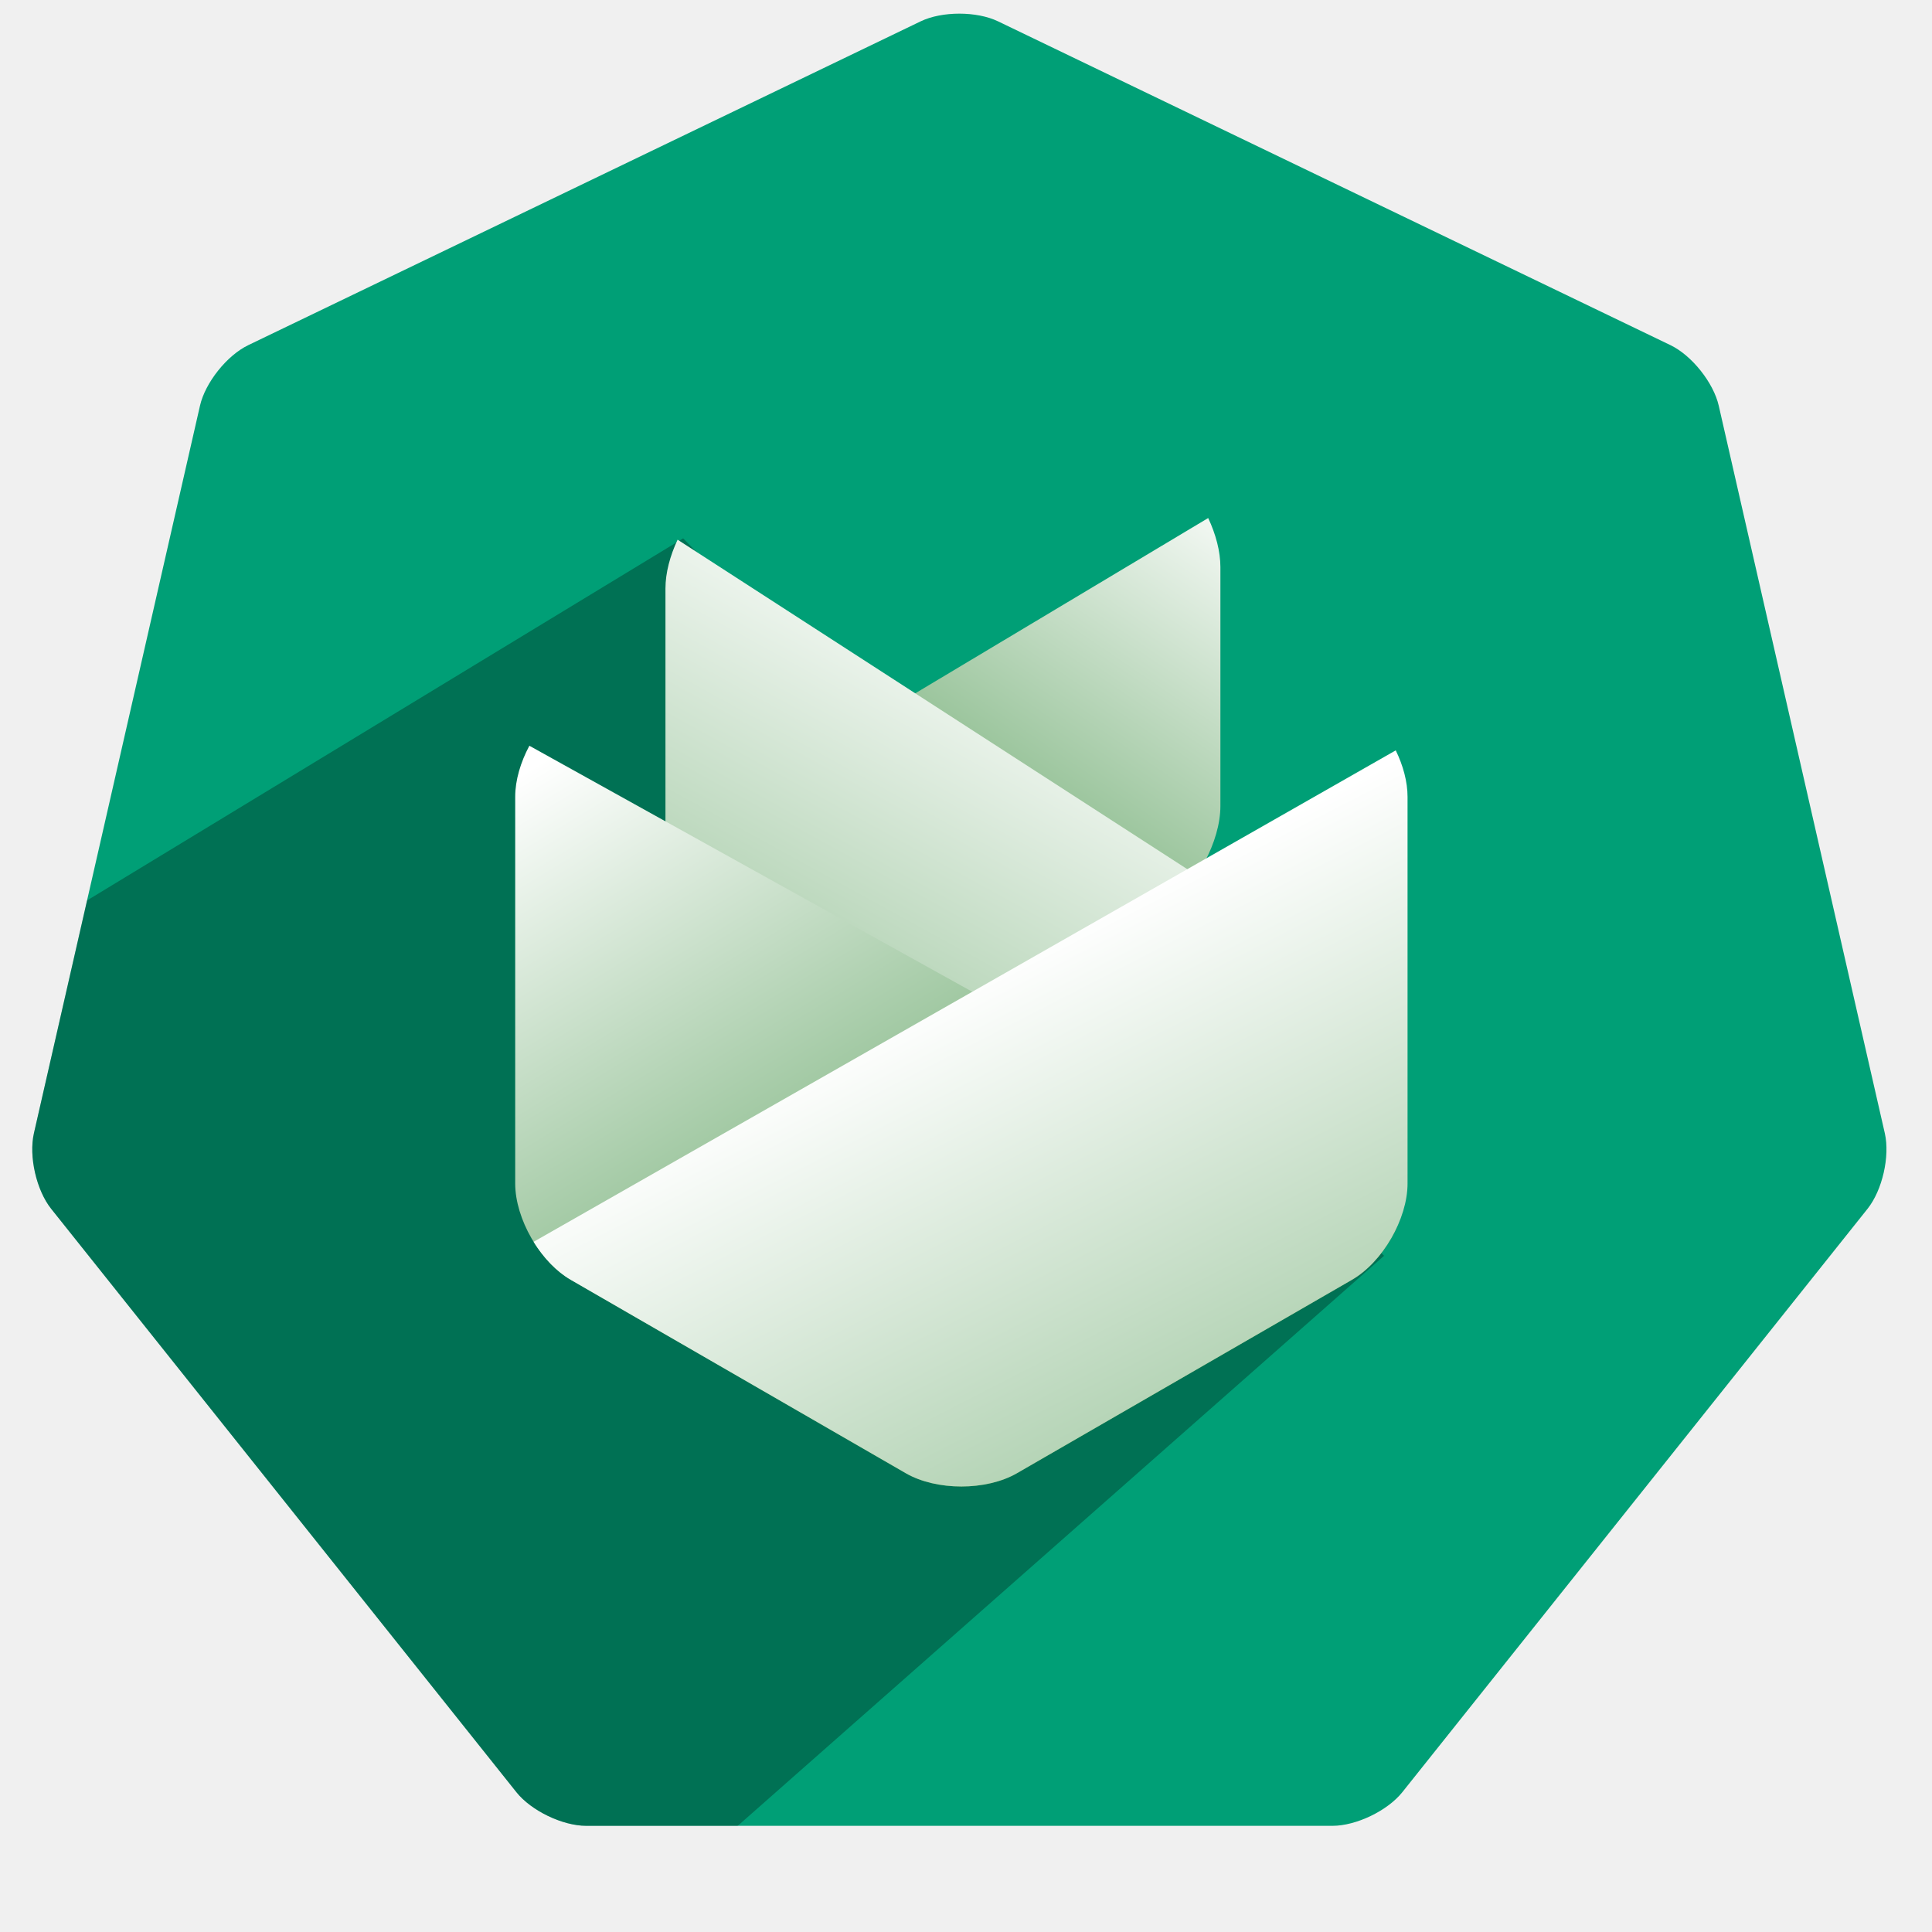
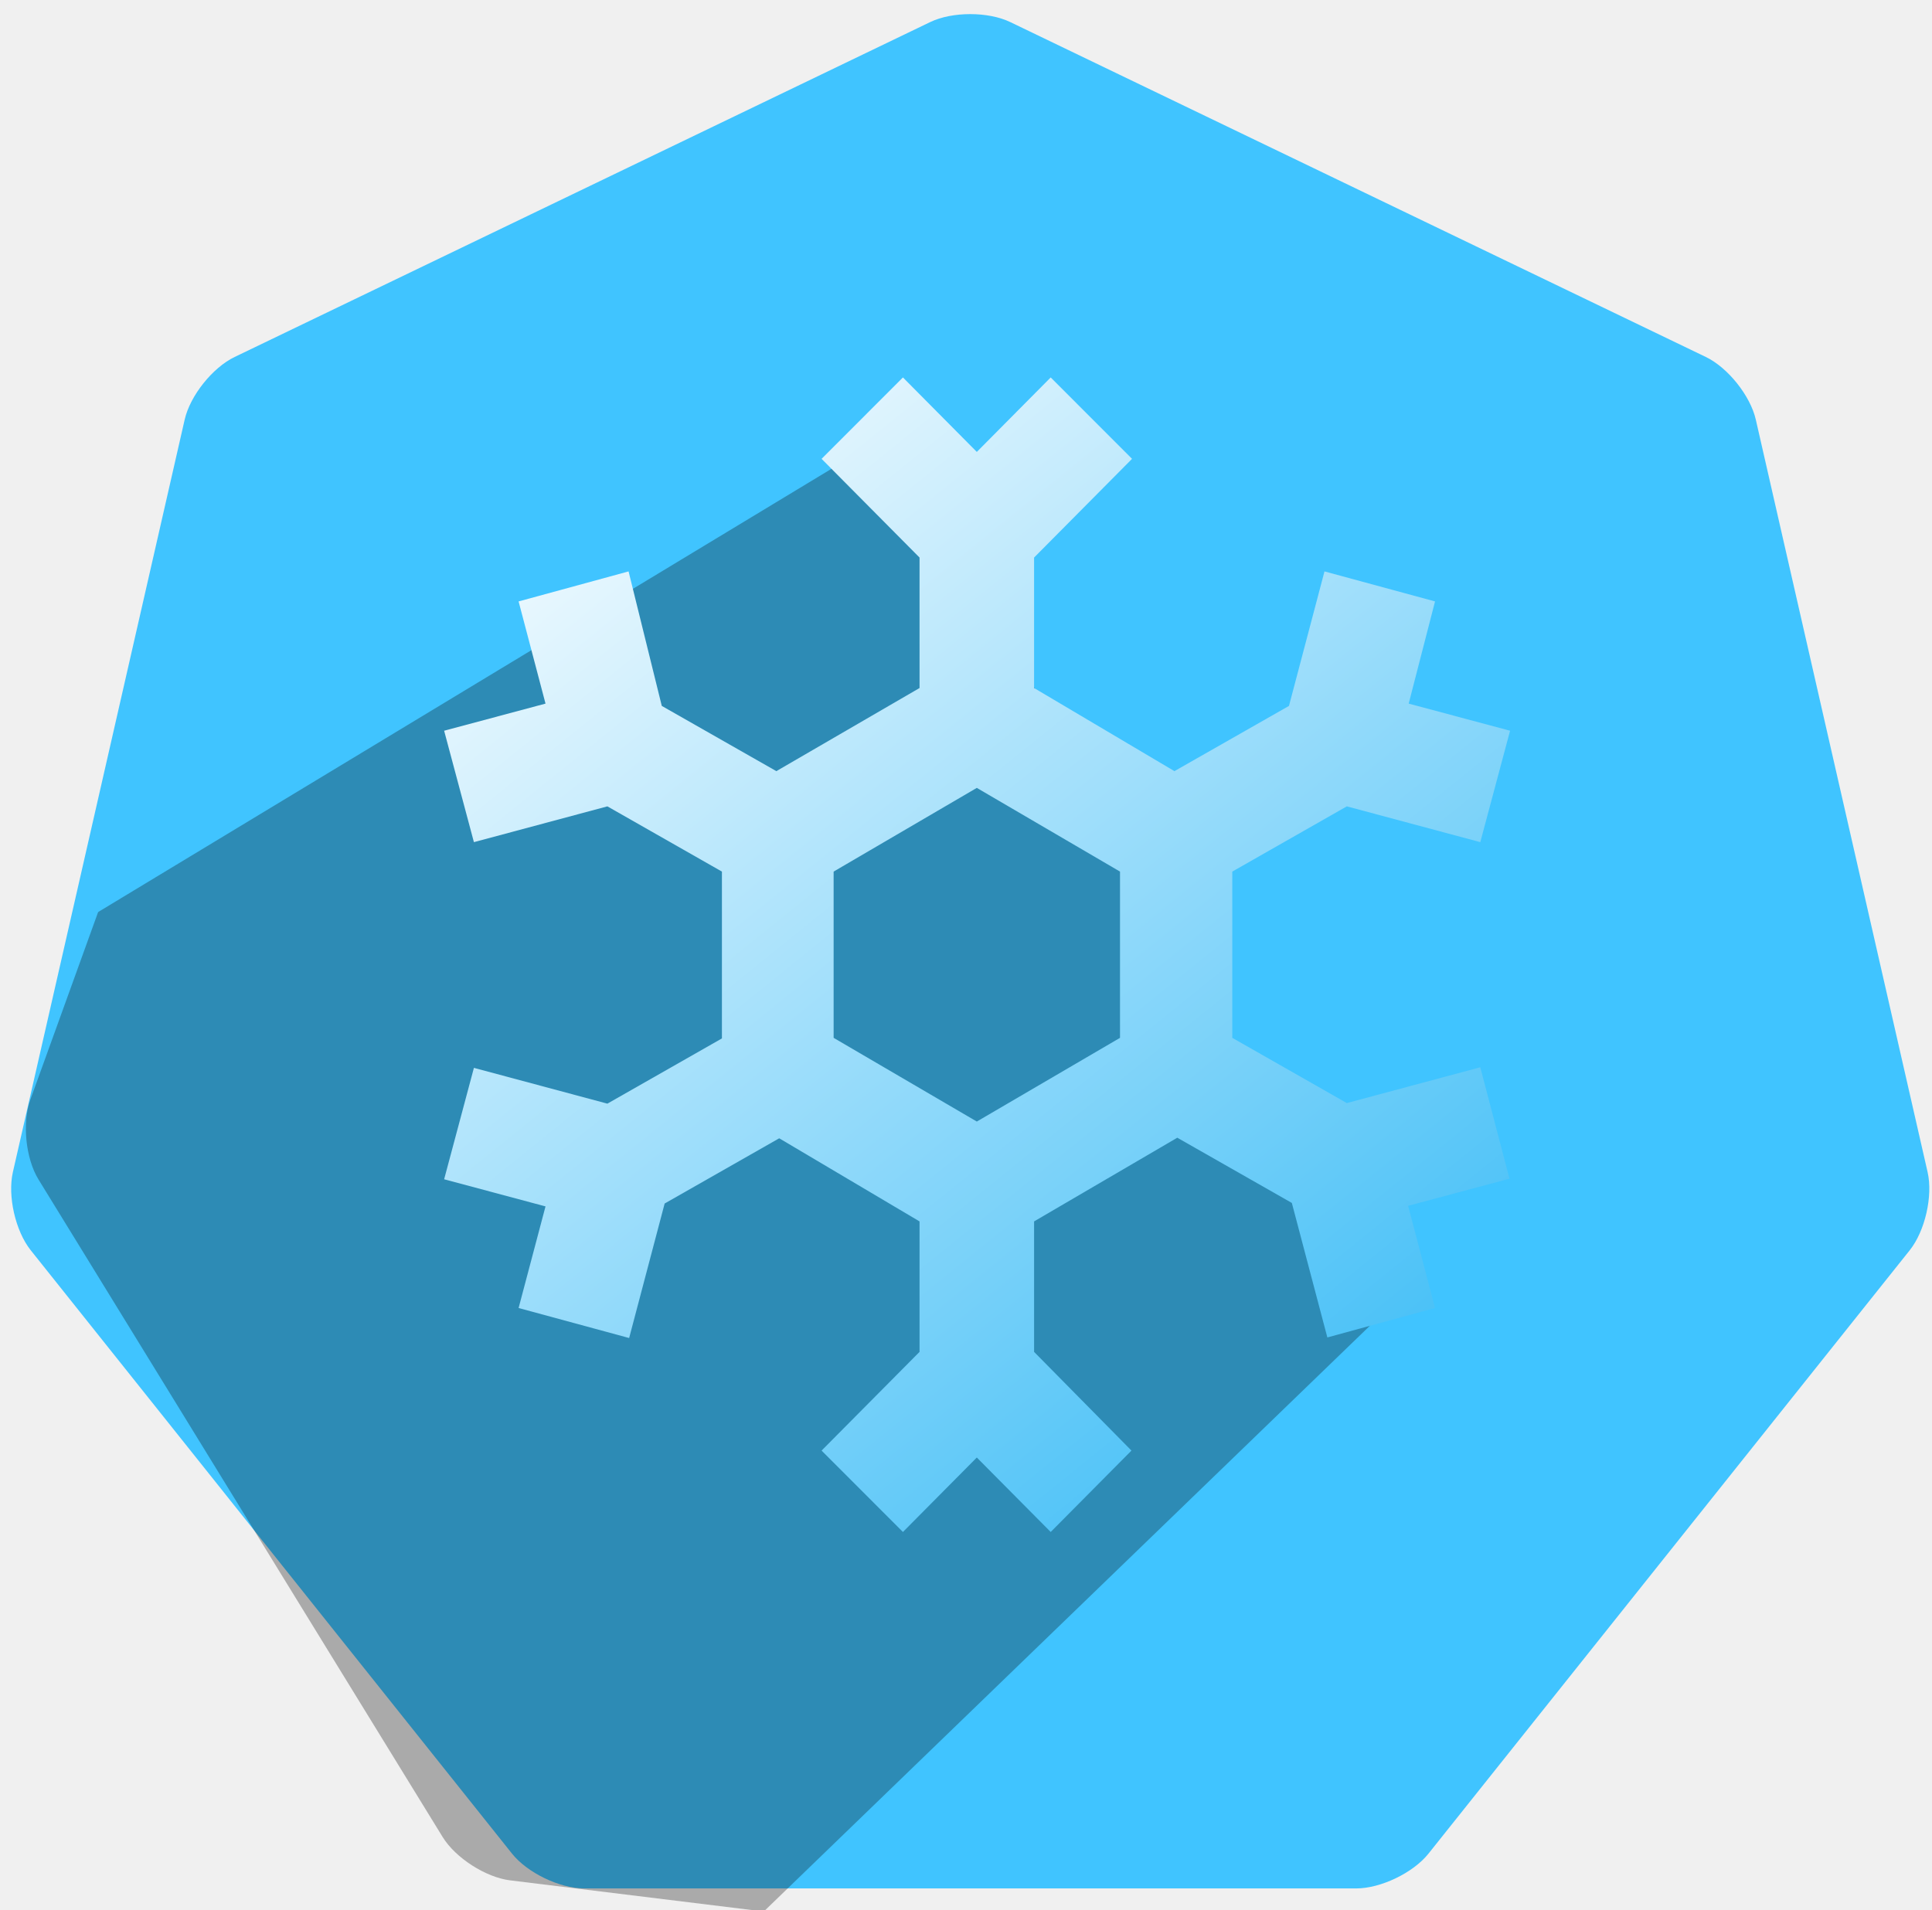
- <svg xmlns="http://www.w3.org/2000/svg" xmlns:xlink="http://www.w3.org/1999/xlink" width="90px" height="90px" viewBox="0 0 90 90" version="1.1">
+ <svg xmlns="http://www.w3.org/2000/svg" xmlns:xlink="http://www.w3.org/1999/xlink" width="87px" height="86px" viewBox="0 0 87 86" version="1.1">
  <defs>
    <path d="M41.886,0.995 C42.883,0.515 44.503,0.517 45.495,0.995 L76.816,16.078 C77.812,16.558 78.821,17.826 79.066,18.9 L86.802,52.791 C87.048,53.87 86.685,55.448 85.998,56.31 L64.324,83.489 C63.634,84.353 62.174,85.054 61.073,85.054 L26.309,85.054 C25.203,85.054 23.745,84.35 23.058,83.489 L1.383,56.31 C0.694,55.445 0.335,53.865 0.58,52.791 L8.316,18.9 C8.562,17.821 9.573,16.556 10.566,16.078 L41.886,0.995 Z" id="path-1" />
-     <linearGradient x1="12.754%" y1="-18.662%" x2="88.267%" y2="84.608%" id="linearGradient-3">
+     <linearGradient x1="19.157%" y1="-9.048%" x2="116.355%" y2="122.248%" id="linearGradient-3">
      <stop stop-color="#FFFFFF" offset="0%" />
-       <stop stop-color="#439246" offset="100%" />
-     </linearGradient>
-     <linearGradient x1="50%" y1="4.937%" x2="148.756%" y2="175.515%" id="linearGradient-4">
-       <stop stop-color="#FFFFFF" offset="0%" />
-       <stop stop-color="#439246" offset="100%" />
-     </linearGradient>
-     <linearGradient x1="19.157%" y1="-9.048%" x2="82.22%" y2="77.908%" id="linearGradient-5">
-       <stop stop-color="#FFFFFF" offset="0%" />
-       <stop stop-color="#439246" offset="100%" />
-     </linearGradient>
-     <linearGradient x1="57.44%" y1="26.315%" x2="137.967%" y2="158.081%" id="linearGradient-6">
-       <stop stop-color="#FFFFFF" offset="0%" />
-       <stop stop-color="#439246" offset="100%" />
+       <stop stop-color="#03A9F4" offset="100%" />
    </linearGradient>
  </defs>
  <g id="Page-1" stroke="none" stroke-width="1" fill="none" fill-rule="evenodd">
-     <g id="logo">
-       <g id="Rectangle-2" transform="translate(1, 0)">
-         <mask id="mask-2" fill="white">
-           <use xlink:href="#path-1" />
-         </mask>
-         <use id="Mask" fill="#009F76" xlink:href="#path-1" />
-         <polygon fill="#000000" opacity="0.29" mask="url(#mask-2)" points="-17.648 54.522 30.824 25.079 63.473 58.5 24.732 92.669" />
+     <g id="Group">
+       <g id="Rectangle-2">
+         <g id="Mask" fill="#40C4FF" fill-rule="nonzero">
+           <path d="M41.886,0.995 C42.883,0.515 44.503,0.517 45.495,0.995 L76.816,16.078 C77.812,16.558 78.821,17.826 79.066,18.9 L86.802,52.791 C87.048,53.87 86.685,55.448 85.998,56.31 L64.324,83.489 C63.634,84.353 62.174,85.054 61.073,85.054 L26.309,85.054 C25.203,85.054 23.745,84.35 23.058,83.489 L1.383,56.31 C0.694,55.445 0.335,53.865 0.58,52.791 L8.316,18.9 C8.562,17.821 9.573,16.556 10.566,16.078 L41.886,0.995 Z" id="path-1" />
+         </g>
+         <g id="Path-Clipped">
+           <mask id="mask-2" fill="white">
+             <use xlink:href="#path-1" />
+           </mask>
+           <g id="path-1" />
+           <path d="M-7.548,51.985 L34.959,18.591 C46.663,32.918 52.638,41.085 52.885,43.094 C53.131,45.103 56.427,48.809 62.772,54.21 L28.501,96.571 L-7.548,51.985 Z" id="Path" fill="#000000" fill-rule="nonzero" opacity="0.29" mask="url(#mask-2)" transform="translate(27.61206, 57.58091) rotate(7) translate(-27.61206, -57.58091) " />
+         </g>
      </g>
-       <path d="M56.851,39.26 C56.419,40.444 55.609,41.582 54.674,42.194 L46.6,47.48 C45.214,48.387 42.975,48.392 41.583,47.48 L33.509,42.194 C32.123,41.287 31,39.206 31,37.546 L31,26.415 C31,25.69 31.213,24.885 31.569,24.132 L56.851,39.26 Z" id="Combined-Shape" fill="url(#linearGradient-3)" transform="translate(43.92543, 36.14723) scale(-1, 1) translate(-43.92543, -36.14723) " />
-       <path d="M56.077,25.141 C56.431,25.89 56.643,26.691 56.643,27.412 L56.643,38.543 C56.643,40.203 55.526,42.279 54.134,43.191 L46.06,48.477 C44.675,49.384 42.435,49.389 41.043,48.477 L32.969,43.191 C32.292,42.747 31.677,42.024 31.226,41.206 L56.077,25.141 Z" id="Combined-Shape" fill="url(#linearGradient-4)" transform="translate(43.82128, 37.2466) scale(-1, 1) translate(-43.82128, -37.2466) " />
-       <path d="M65.07,57.185 C64.599,58.201 63.837,59.124 62.979,59.619 L47.375,68.628 C45.944,69.454 43.623,69.453 42.194,68.628 L26.59,59.619 C25.16,58.793 24,56.782 24,55.132 L24,37.115 C24,36.349 24.25,35.506 24.66,34.74 L65.07,57.185 Z" id="Combined-Shape" fill="url(#linearGradient-5)" />
-       <path d="M65.019,34.955 C65.364,35.662 65.569,36.42 65.569,37.115 L65.569,55.132 C65.569,56.784 64.407,58.794 62.979,59.619 L47.375,68.628 C45.944,69.454 43.623,69.453 42.194,68.628 L26.59,59.619 C25.924,59.234 25.316,58.592 24.857,57.849 L65.019,34.955 Z" id="Combined-Shape" fill="url(#linearGradient-6)" />
+       <g id="snowflake" transform="translate(20, 17)" fill="url(#linearGradient-3)" fill-rule="nonzero">
+         <g id="Group">
+           <path d="M46.659,31.07 L40.649,32.682 L35.491,29.744 L35.491,22.256 L40.649,19.318 L46.659,20.93 L48,15.912 L43.435,14.69 L44.621,10.088 L39.643,8.736 L38.044,14.794 L32.886,17.732 L26.566,13.988 L26.566,8.112 L30.977,3.666 L27.314,0 L23.987,3.354 L20.66,0 L16.997,3.666 L21.408,8.112 L21.408,13.988 L14.96,17.732 L9.801,14.794 L8.305,8.736 L3.353,10.088 L4.565,14.69 L0,15.912 L1.341,20.93 L7.351,19.318 L12.509,22.256 L12.509,29.77 L7.351,32.708 L1.341,31.096 L0,36.114 L4.565,37.336 L3.353,41.912 L8.331,43.264 L9.93,37.206 L15.089,34.268 L21.408,38.012 L21.408,43.888 L16.997,48.334 L20.66,52 L23.987,48.646 L27.314,52 L30.951,48.334 L26.566,43.888 L26.566,38.012 L33.015,34.242 L38.173,37.18 L39.772,43.238 L44.621,41.912 L43.409,37.31 L47.974,36.088 L46.659,31.07 M17.539,22.256 L23.987,18.486 L30.435,22.256 L30.435,29.744 L23.987,33.514 L17.539,29.744 L17.539,22.256 Z" id="Shape" />
+         </g>
+       </g>
    </g>
  </g>
</svg>
